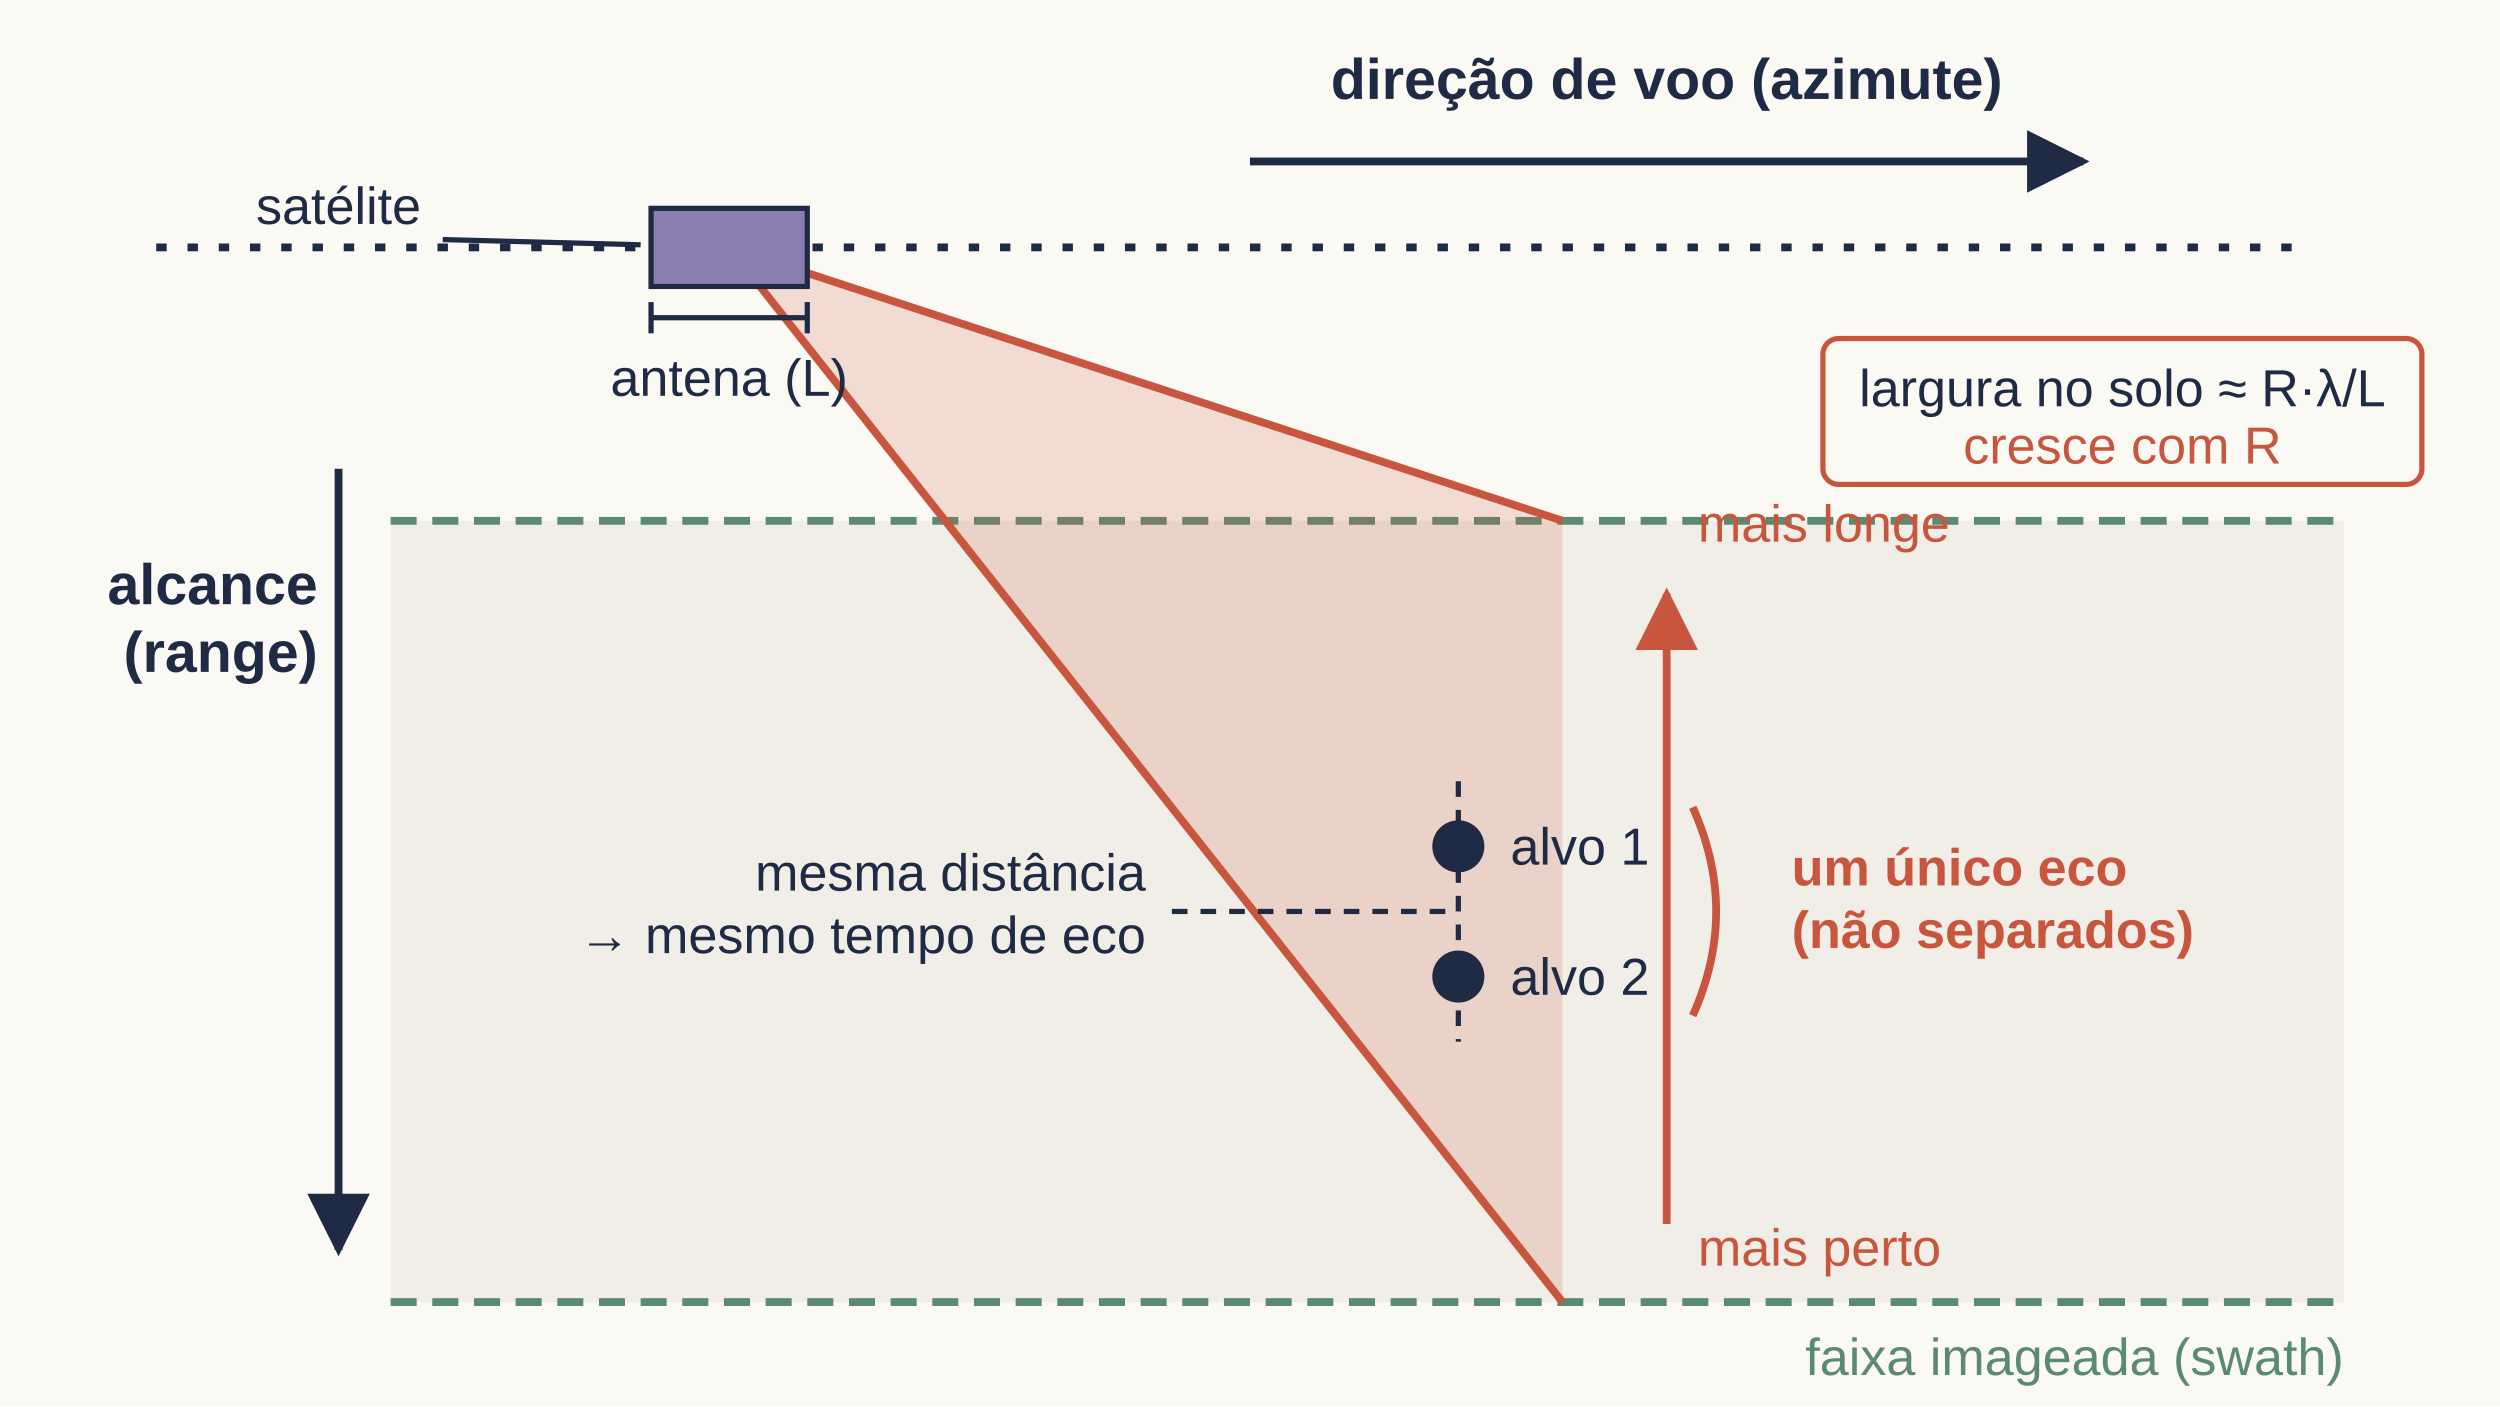
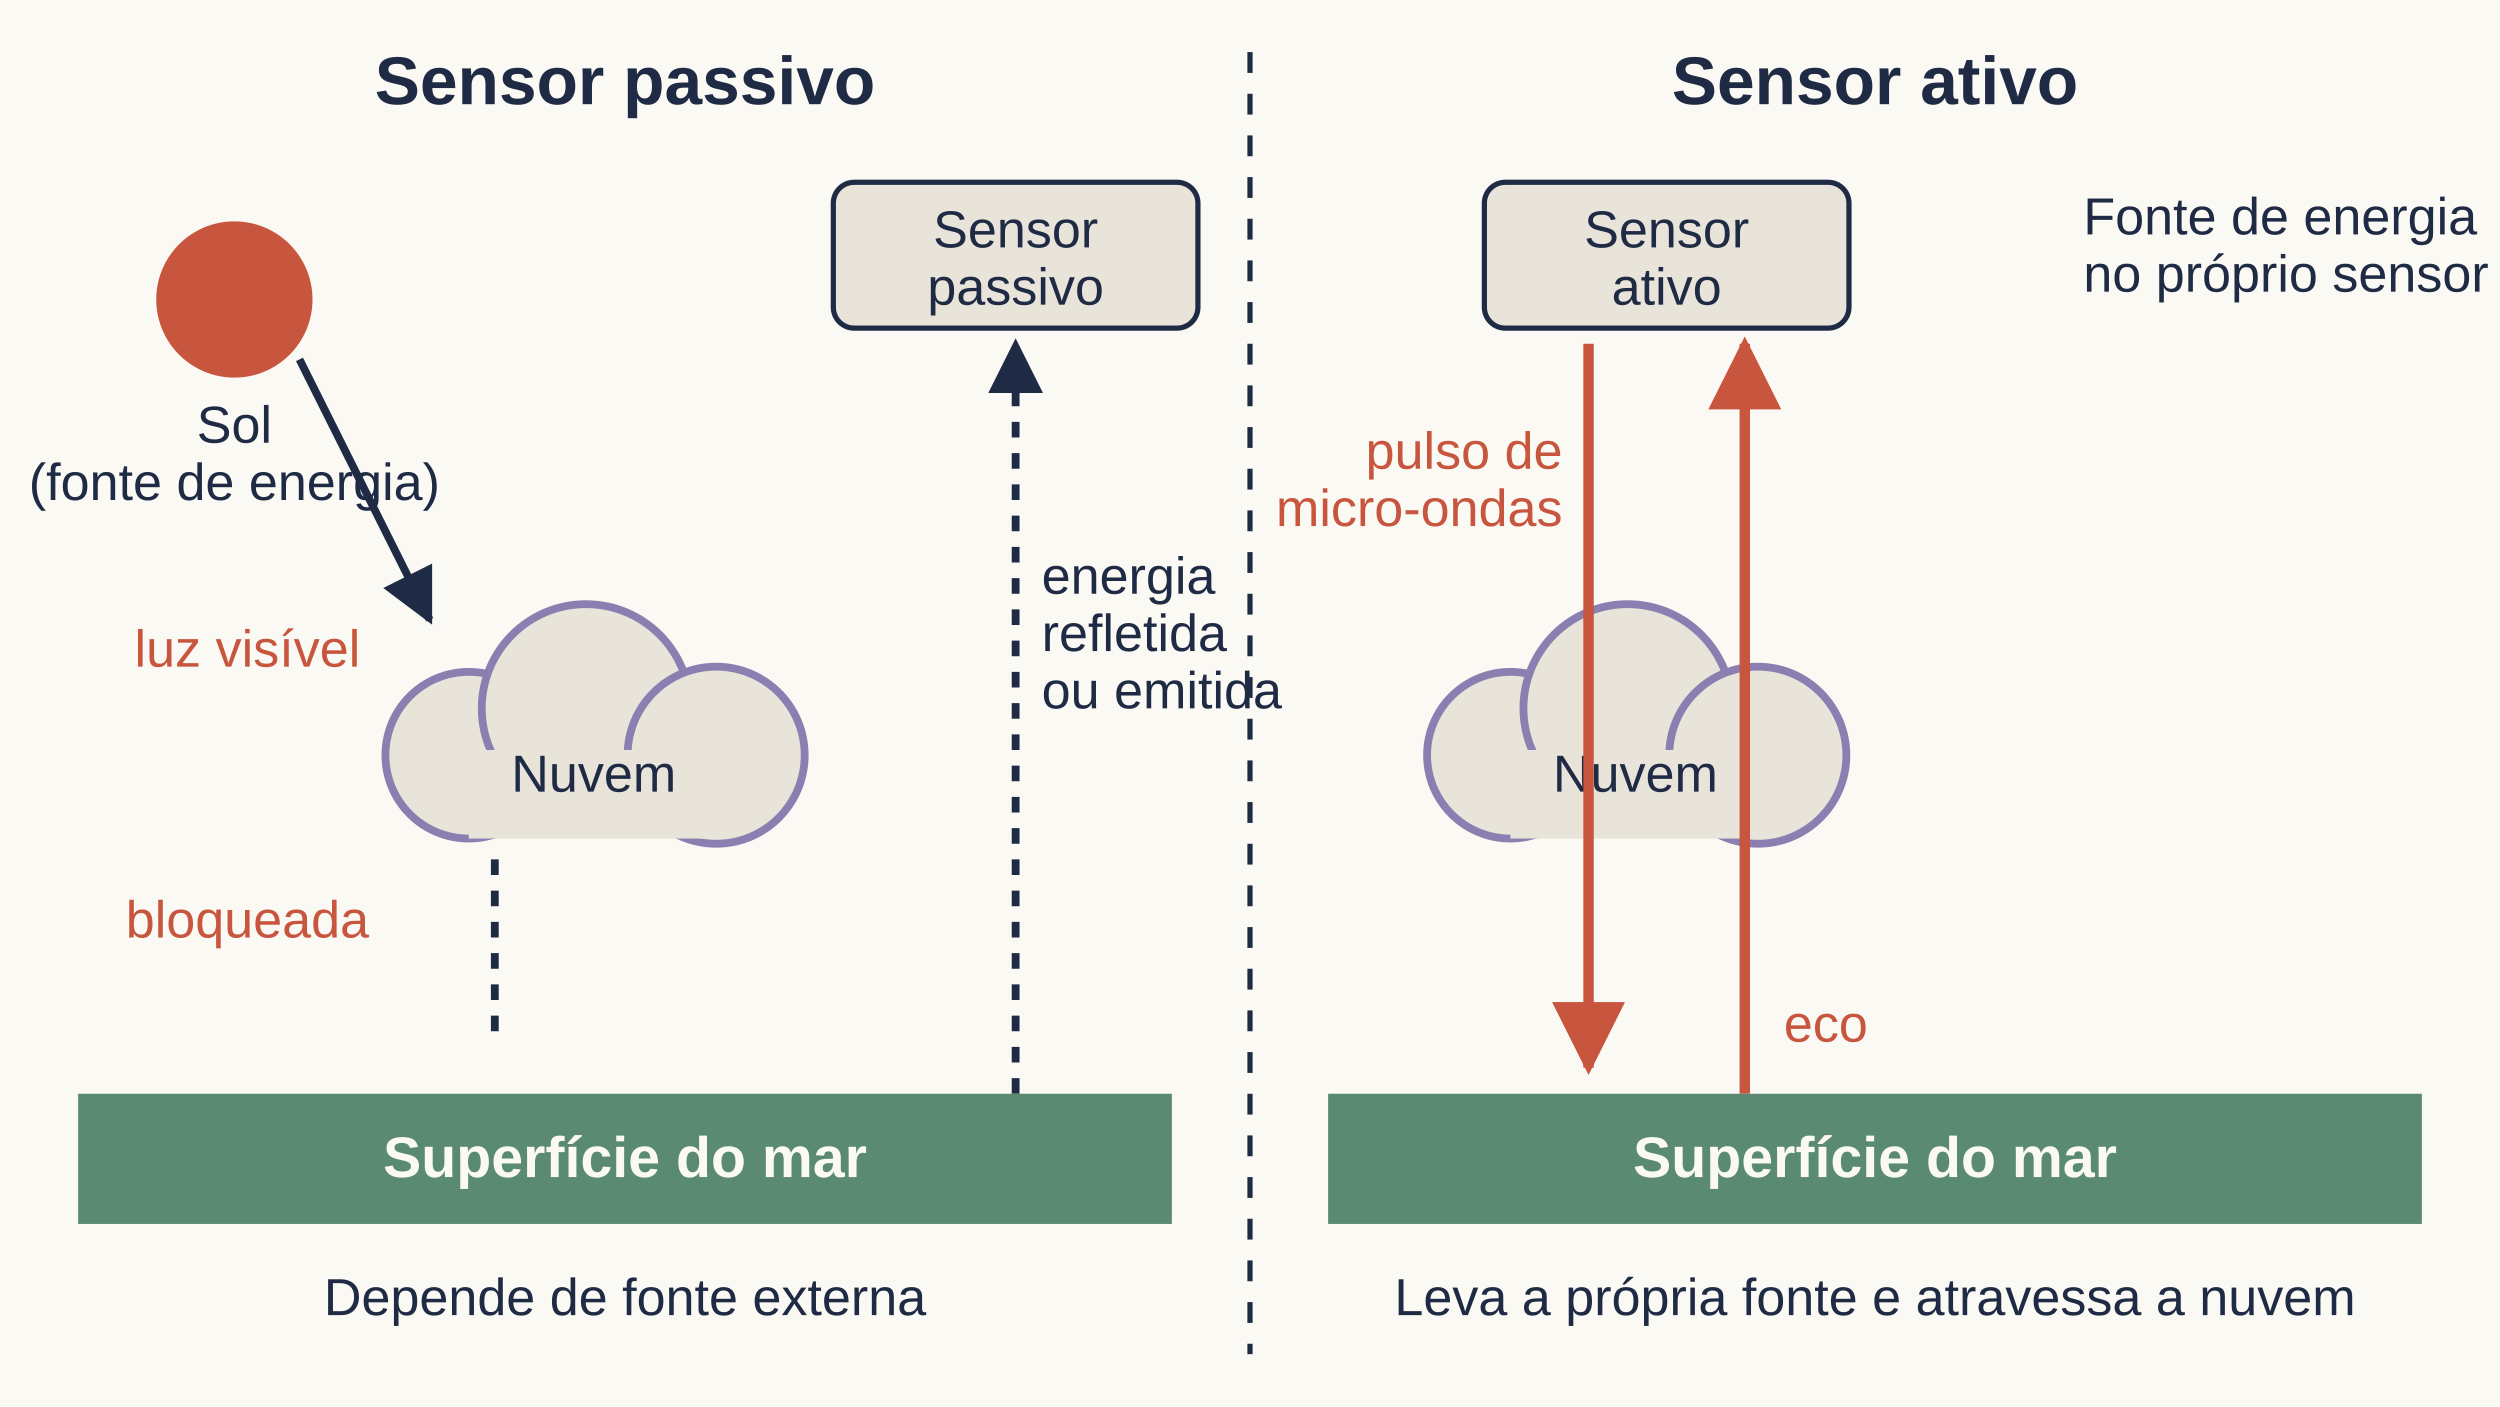
- <svg xmlns="http://www.w3.org/2000/svg" viewBox="0 0 960 540" role="img" aria-label="Vista de cima de um radar de visada lateral: o satélite voa na direção de azimute, o feixe sai para o lado e se abre com a distância no alcance; dois alvos na mesma distância ficam dentro da largura do feixe e se misturam num único eco.">
+ <svg xmlns="http://www.w3.org/2000/svg" viewBox="0 0 960 540" role="img" aria-label="Comparação entre sensor passivo, que depende do Sol e é bloqueado pela nuvem na luz visível, e sensor ativo, que emite micro-ondas, atravessa a nuvem, atinge a superfície do mar e recebe o eco de volta">
  <defs>
-     <marker id="seta" viewBox="0 0 10 10" refX="9" refY="5" markerWidth="8" markerHeight="8" orient="auto">
+     <marker id="aN" viewBox="0 0 10 10" refX="9" refY="5" markerWidth="7" markerHeight="7" orient="auto">
      <path d="M0,0 L10,5 L0,10 z" fill="#1f2a44" />
    </marker>
-     <marker id="setaT" viewBox="0 0 10 10" refX="9" refY="5" markerWidth="8" markerHeight="8" orient="auto">
+     <marker id="aT" viewBox="0 0 10 10" refX="9" refY="5" markerWidth="7" markerHeight="7" orient="auto">
      <path d="M0,0 L10,5 L0,10 z" fill="#c8553d" />
    </marker>
  </defs>
  <rect x="0" y="0" width="960" height="540" fill="#fbf9f4" />
-   <rect x="150" y="200" width="750" height="300" fill="#e8e4da" opacity="0.5" />
-   <line x1="150" y1="200" x2="900" y2="200" stroke="#5b8a72" stroke-width="3" stroke-dasharray="10 6" />
-   <line x1="150" y1="500" x2="900" y2="500" stroke="#5b8a72" stroke-width="3" stroke-dasharray="10 6" />
-   <text x="900" y="528" text-anchor="end" font-family="Arial, Helvetica, sans-serif" font-size="20" fill="#5b8a72">faixa imageada (swath)</text>
-   <polygon points="280,95 600,200 600,500" fill="#c8553d" opacity="0.18" />
-   <line x1="280" y1="95" x2="600" y2="200" stroke="#c8553d" stroke-width="3" />
-   <line x1="280" y1="95" x2="600" y2="500" stroke="#c8553d" stroke-width="3" />
-   <line x1="60" y1="95" x2="880" y2="95" stroke="#1f2a44" stroke-width="3" stroke-dasharray="4 8" />
-   <line x1="480" y1="62" x2="800" y2="62" stroke="#1f2a44" stroke-width="3" marker-end="url(#seta)" />
-   <text x="640" y="38" text-anchor="middle" font-family="Arial, Helvetica, sans-serif" font-size="22" font-weight="bold" fill="#1f2a44">direção de voo (azimute)</text>
-   <rect x="250" y="80" width="60" height="30" fill="#8a7fb0" stroke="#1f2a44" stroke-width="2" />
-   <line x1="250" y1="122" x2="310" y2="122" stroke="#1f2a44" stroke-width="2" />
-   <line x1="250" y1="116" x2="250" y2="128" stroke="#1f2a44" stroke-width="2" />
-   <line x1="310" y1="116" x2="310" y2="128" stroke="#1f2a44" stroke-width="2" />
-   <text x="280" y="152" text-anchor="middle" font-family="Arial, Helvetica, sans-serif" font-size="20" fill="#1f2a44">antena (L)</text>
-   <text x="130" y="86" text-anchor="middle" font-family="Arial, Helvetica, sans-serif" font-size="20" fill="#1f2a44">satélite</text>
-   <line x1="170" y1="92" x2="246" y2="94" stroke="#1f2a44" stroke-width="2" />
-   <line x1="130" y1="180" x2="130" y2="480" stroke="#1f2a44" stroke-width="3" marker-end="url(#seta)" />
-   <text x="122" y="232" text-anchor="end" font-family="Arial, Helvetica, sans-serif" font-size="22" font-weight="bold" fill="#1f2a44">alcance</text>
-   <text x="122" y="258" text-anchor="end" font-family="Arial, Helvetica, sans-serif" font-size="22" font-weight="bold" fill="#1f2a44">(range)</text>
-   <line x1="560" y1="300" x2="560" y2="400" stroke="#1f2a44" stroke-width="2" stroke-dasharray="6 5" />
-   <line x1="450" y1="350" x2="560" y2="350" stroke="#1f2a44" stroke-width="2" stroke-dasharray="6 5" />
-   <circle cx="560" cy="325" r="10" fill="#1f2a44" />
-   <circle cx="560" cy="375" r="10" fill="#1f2a44" />
-   <text x="580" y="332" font-family="Arial, Helvetica, sans-serif" font-size="20" fill="#1f2a44">alvo 1</text>
-   <text x="580" y="382" font-family="Arial, Helvetica, sans-serif" font-size="20" fill="#1f2a44">alvo 2</text>
-   <text x="440" y="342" text-anchor="end" font-family="Arial, Helvetica, sans-serif" font-size="20" fill="#1f2a44">mesma distância</text>
-   <text x="440" y="366" text-anchor="end" font-family="Arial, Helvetica, sans-serif" font-size="20" fill="#1f2a44">→ mesmo tempo de eco</text>
-   <path d="M 650 310 Q 668 350 650 390" fill="none" stroke="#c8553d" stroke-width="3" />
-   <text x="688" y="340" font-family="Arial, Helvetica, sans-serif" font-size="20" font-weight="bold" fill="#c8553d">um único eco</text>
-   <text x="688" y="364" font-family="Arial, Helvetica, sans-serif" font-size="20" font-weight="bold" fill="#c8553d">(não separados)</text>
-   <line x1="640" y1="470" x2="640" y2="228" stroke="#c8553d" stroke-width="3" marker-end="url(#setaT)" />
-   <text x="652" y="208" font-family="Arial, Helvetica, sans-serif" font-size="20" fill="#c8553d">mais longe</text>
-   <text x="652" y="486" font-family="Arial, Helvetica, sans-serif" font-size="20" fill="#c8553d">mais perto</text>
-   <rect x="700" y="130" width="230" height="56" rx="6" fill="#fbf9f4" stroke="#c8553d" stroke-width="2" />
-   <text x="815" y="156" text-anchor="middle" font-family="Arial, Helvetica, sans-serif" font-size="20" fill="#1f2a44">largura no solo ≈ R·λ/L</text>
-   <text x="815" y="178" text-anchor="middle" font-family="Arial, Helvetica, sans-serif" font-size="20" fill="#c8553d">cresce com R</text>
+   <line x1="480" y1="20" x2="480" y2="520" stroke="#1f2a44" stroke-width="2" stroke-dasharray="8 8" />
+   <text x="240" y="40" font-family="Arial, Helvetica, sans-serif" font-size="26" font-weight="bold" fill="#1f2a44" text-anchor="middle">Sensor passivo</text>
+   <text x="720" y="40" font-family="Arial, Helvetica, sans-serif" font-size="26" font-weight="bold" fill="#1f2a44" text-anchor="middle">Sensor ativo</text>
+   <circle cx="90" cy="115" r="30" fill="#c8553d" />
+   <text x="90" y="170" font-family="Arial, Helvetica, sans-serif" font-size="20" fill="#1f2a44" text-anchor="middle">Sol</text>
+   <text x="90" y="192" font-family="Arial, Helvetica, sans-serif" font-size="20" fill="#1f2a44" text-anchor="middle">(fonte de energia)</text>
+   <rect x="320" y="70" width="140" height="56" rx="8" fill="#e8e4da" stroke="#1f2a44" stroke-width="2" />
+   <text x="390" y="95" font-family="Arial, Helvetica, sans-serif" font-size="20" fill="#1f2a44" text-anchor="middle">Sensor</text>
+   <text x="390" y="117" font-family="Arial, Helvetica, sans-serif" font-size="20" fill="#1f2a44" text-anchor="middle">passivo</text>
+   <g fill="#e8e4da" stroke="#8a7fb0" stroke-width="3">
+     <circle cx="180" cy="290" r="32" />
+     <circle cx="225" cy="272" r="40" />
+     <circle cx="275" cy="290" r="34" />
+     <rect x="180" y="288" width="95" height="34" stroke="none" />
+   </g>
+   <text x="228" y="304" font-family="Arial, Helvetica, sans-serif" font-size="20" fill="#1f2a44" text-anchor="middle">Nuvem</text>
+   <line x1="115" y1="138" x2="165" y2="238" stroke="#1f2a44" stroke-width="3" marker-end="url(#aN)" />
+   <line x1="190" y1="330" x2="190" y2="400" stroke="#1f2a44" stroke-width="3" stroke-dasharray="6 6" />
+   <text x="95" y="256" font-family="Arial, Helvetica, sans-serif" font-size="20" fill="#c8553d" text-anchor="middle">luz visível</text>
+   <text x="95" y="360" font-family="Arial, Helvetica, sans-serif" font-size="20" fill="#c8553d" text-anchor="middle">bloqueada</text>
+   <line x1="390" y1="420" x2="390" y2="132" stroke="#1f2a44" stroke-width="3" stroke-dasharray="6 6" marker-end="url(#aN)" />
+   <text x="400" y="228" font-family="Arial, Helvetica, sans-serif" font-size="20" fill="#1f2a44">energia</text>
+   <text x="400" y="250" font-family="Arial, Helvetica, sans-serif" font-size="20" fill="#1f2a44">refletida</text>
+   <text x="400" y="272" font-family="Arial, Helvetica, sans-serif" font-size="20" fill="#1f2a44">ou emitida</text>
+   <rect x="570" y="70" width="140" height="56" rx="8" fill="#e8e4da" stroke="#1f2a44" stroke-width="2" />
+   <text x="640" y="95" font-family="Arial, Helvetica, sans-serif" font-size="20" fill="#1f2a44" text-anchor="middle">Sensor</text>
+   <text x="640" y="117" font-family="Arial, Helvetica, sans-serif" font-size="20" fill="#1f2a44" text-anchor="middle">ativo</text>
+   <text x="800" y="90" font-family="Arial, Helvetica, sans-serif" font-size="20" fill="#1f2a44">Fonte de energia</text>
+   <text x="800" y="112" font-family="Arial, Helvetica, sans-serif" font-size="20" fill="#1f2a44">no próprio sensor</text>
+   <g fill="#e8e4da" stroke="#8a7fb0" stroke-width="3">
+     <circle cx="580" cy="290" r="32" />
+     <circle cx="625" cy="272" r="40" />
+     <circle cx="675" cy="290" r="34" />
+     <rect x="580" y="288" width="95" height="34" stroke="none" />
+   </g>
+   <text x="628" y="304" font-family="Arial, Helvetica, sans-serif" font-size="20" fill="#1f2a44" text-anchor="middle">Nuvem</text>
+   <line x1="610" y1="132" x2="610" y2="410" stroke="#c8553d" stroke-width="4" marker-end="url(#aT)" />
+   <line x1="670" y1="420" x2="670" y2="132" stroke="#c8553d" stroke-width="4" marker-end="url(#aT)" />
+   <text x="600" y="180" font-family="Arial, Helvetica, sans-serif" font-size="20" fill="#c8553d" text-anchor="end">pulso de</text>
+   <text x="600" y="202" font-family="Arial, Helvetica, sans-serif" font-size="20" fill="#c8553d" text-anchor="end">micro-ondas</text>
+   <text x="685" y="400" font-family="Arial, Helvetica, sans-serif" font-size="20" fill="#c8553d">eco</text>
+   <rect x="30" y="420" width="420" height="50" fill="#5b8a72" />
+   <text x="240" y="452" font-family="Arial, Helvetica, sans-serif" font-size="22" font-weight="bold" fill="#fbf9f4" text-anchor="middle">Superfície do mar</text>
+   <rect x="510" y="420" width="420" height="50" fill="#5b8a72" />
+   <text x="720" y="452" font-family="Arial, Helvetica, sans-serif" font-size="22" font-weight="bold" fill="#fbf9f4" text-anchor="middle">Superfície do mar</text>
+   <text x="240" y="505" font-family="Arial, Helvetica, sans-serif" font-size="20" fill="#1f2a44" text-anchor="middle">Depende de fonte externa</text>
+   <text x="720" y="505" font-family="Arial, Helvetica, sans-serif" font-size="20" fill="#1f2a44" text-anchor="middle">Leva a própria fonte e atravessa a nuvem</text>
</svg>
